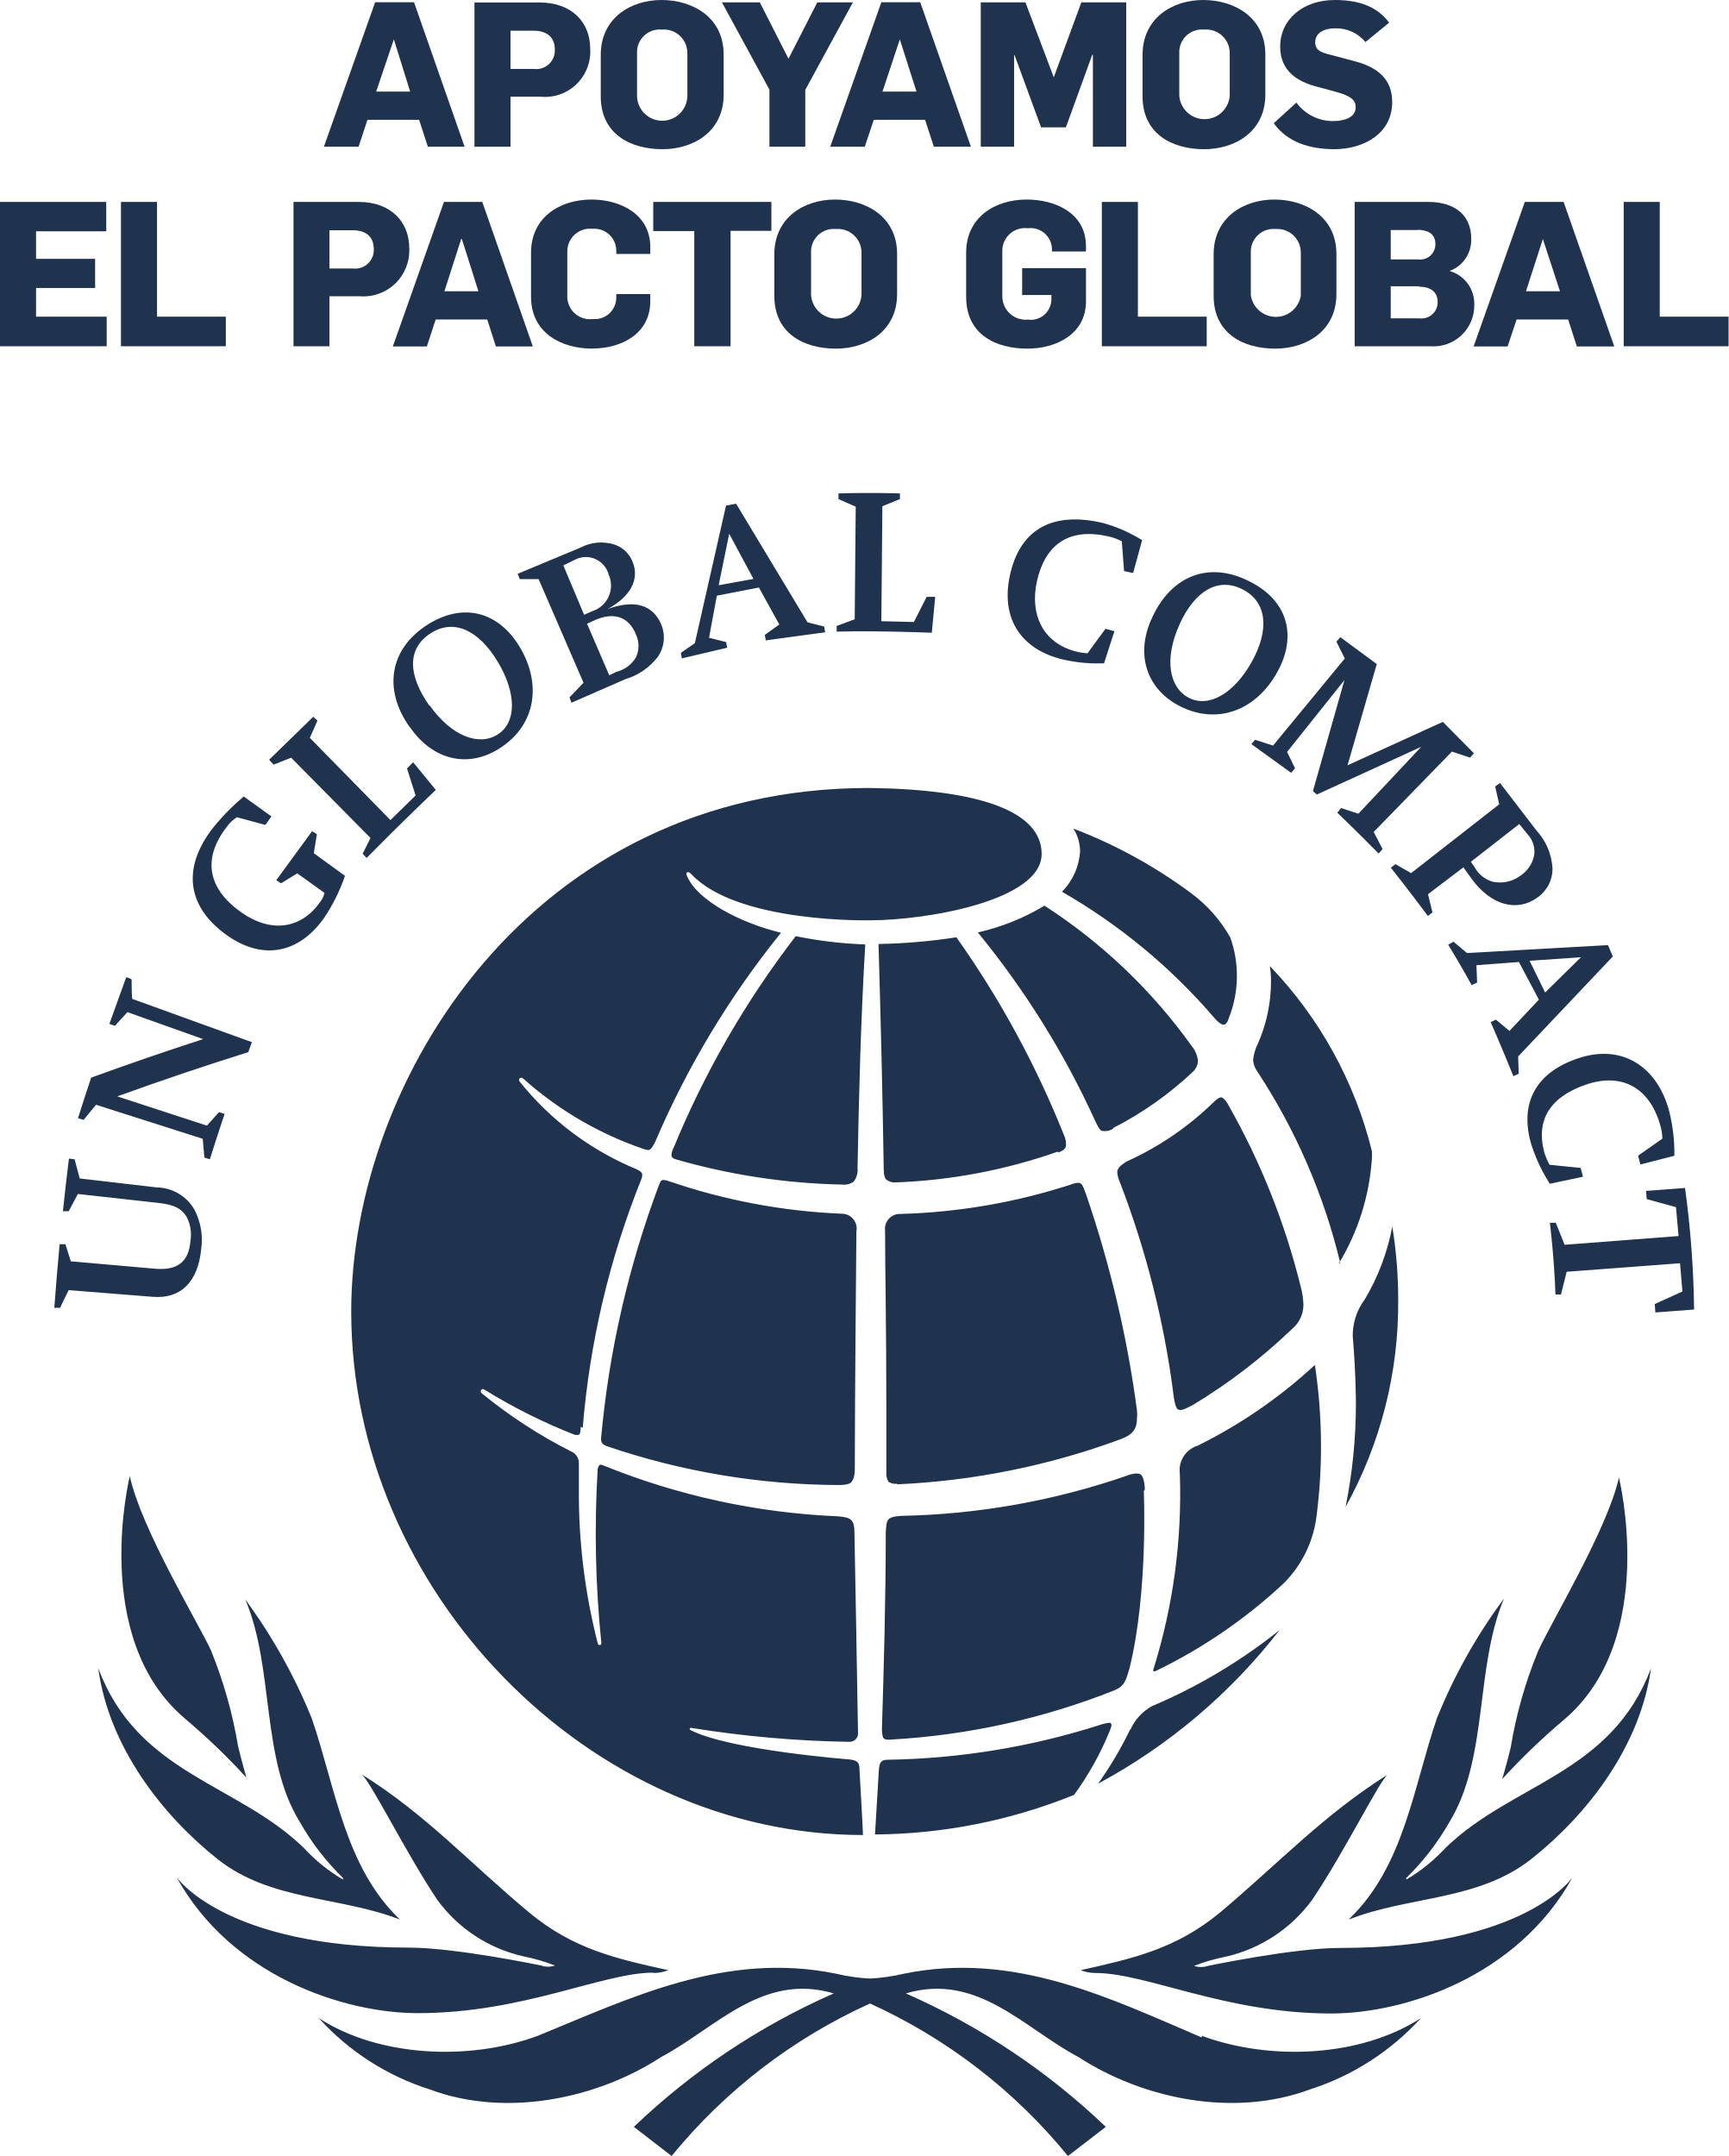
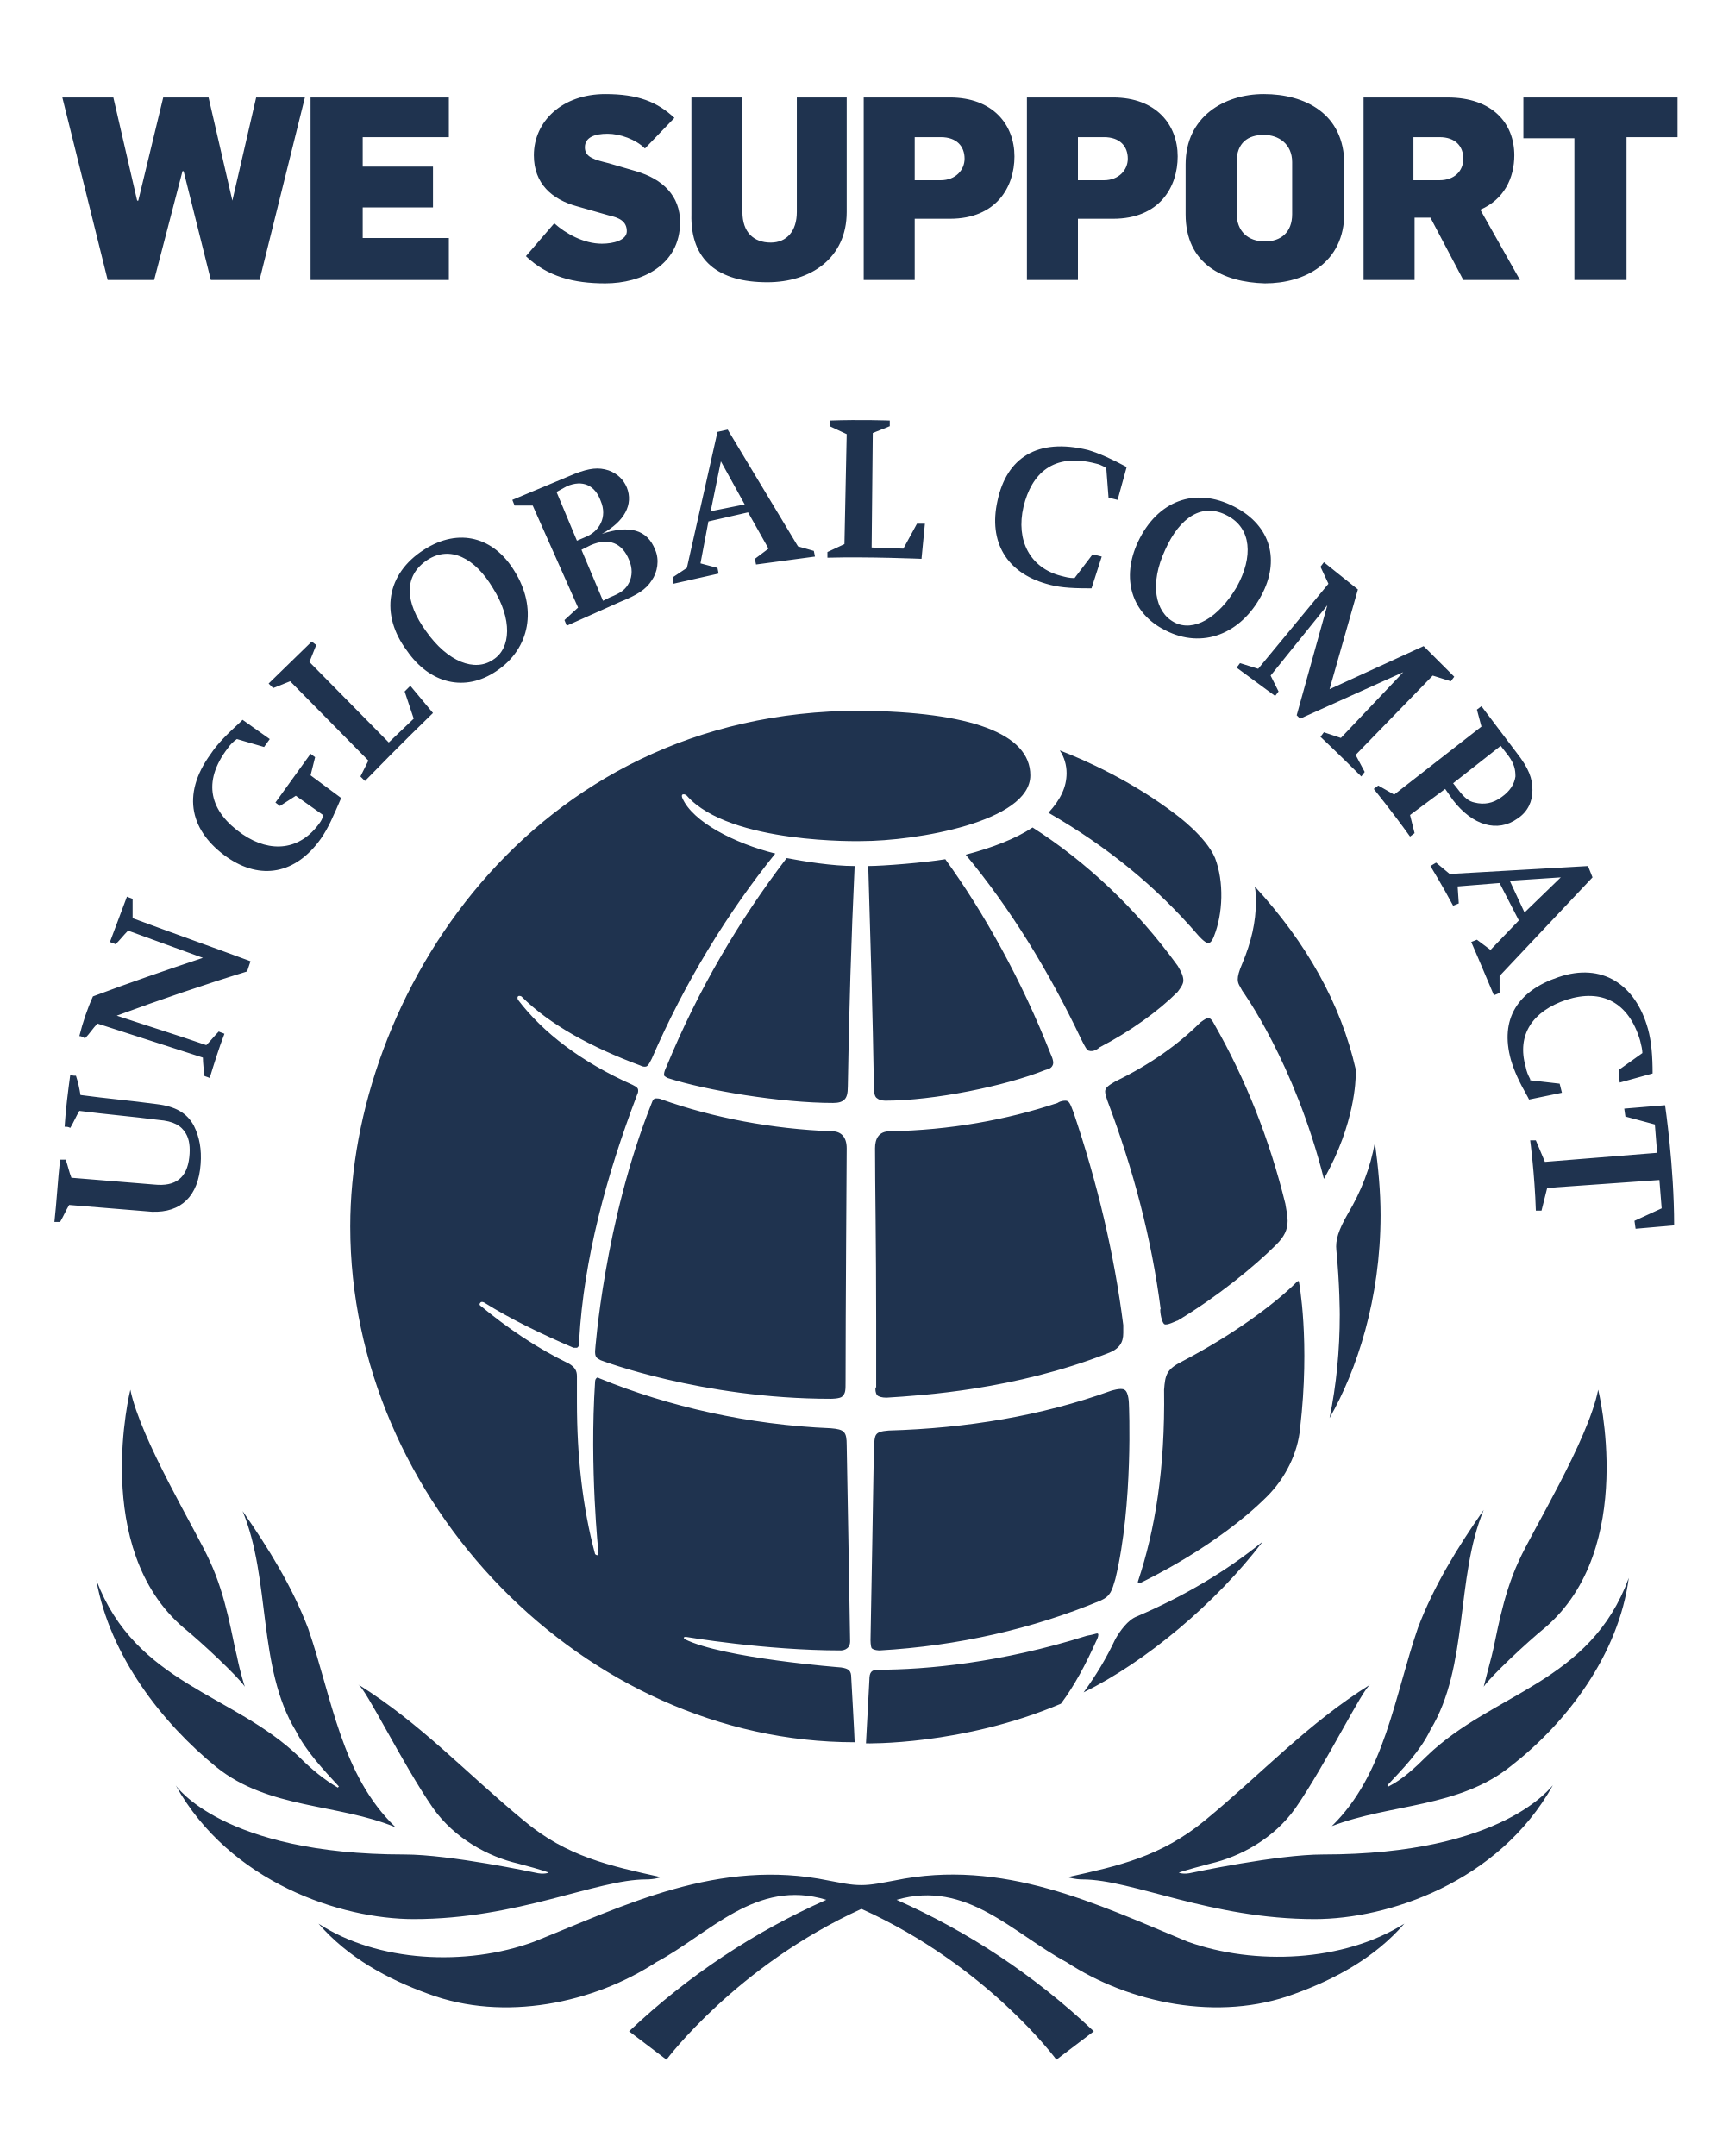
- <svg xmlns="http://www.w3.org/2000/svg" id="Capa_1" data-name="Capa 1" viewBox="0 0 152.47 190.16">
-   <defs>
-     <style>.cls-1{fill:#1f334f;}</style>
-   </defs>
-   <path class="cls-1" d="M39,7.39h0L37.44,12h3Zm3,9.47-.77-2.37H36.67l-.78,2.37H32.83L37.35,4.12h3.43l4.46,12.74Z" transform="translate(-4.26 -3.92)" />
-   <path class="cls-1" d="M51.34,6.63H49.29V10h2.05A1.64,1.64,0,0,0,53.2,8.3c0-1.11-.71-1.67-1.86-1.67m.59,5.82H49.29v4.41H46.11V4.14h5.75c2.82,0,4.46,1.73,4.46,4.08a4,4,0,0,1-4.39,4.23" transform="translate(-4.26 -3.92)" />
-   <path class="cls-1" d="M62.64,6.53a2,2,0,0,0-2.19,2.09v3.73a2.22,2.22,0,0,0,4.44,0V8.6a2.07,2.07,0,0,0-2.25-2.07m.06,10.55c-2.86,0-5.45-1.36-5.45-4.66V8.76c0-3.23,2.62-4.84,5.36-4.84s5.48,1.52,5.48,4.8v3.54c0,3.32-2.73,4.82-5.39,4.82" transform="translate(-4.26 -3.92)" />
-   <polygon class="cls-1" points="71.03 7.93 71.03 12.94 67.87 12.94 67.87 7.91 63.68 0.21 67.02 0.21 69.55 5.18 72.09 0.21 75.23 0.21 71.03 7.93" />
-   <path class="cls-1" d="M83.63,7.39h0L82.1,12h3Zm3,9.47-.77-2.37H81.33l-.79,2.37H77.49L82,4.12h3.43L89.9,16.86Z" transform="translate(-4.26 -3.92)" />
-   <polygon class="cls-1" points="96.4 12.94 96.4 4.84 96.34 4.84 94.02 11.23 91.83 11.23 89.49 4.86 89.45 4.86 89.45 12.94 86.51 12.94 86.51 0.21 90.45 0.21 92.95 6.82 95.38 0.21 99.34 0.21 99.34 12.94 96.4 12.94" />
-   <path class="cls-1" d="M110.48,6.53a2,2,0,0,0-2.2,2.09v3.73a2.23,2.23,0,0,0,4.45,0V8.6a2.07,2.07,0,0,0-2.25-2.07m0,10.55c-2.85,0-5.44-1.36-5.44-4.66V8.76c0-3.23,2.62-4.84,5.35-4.84s5.48,1.52,5.48,4.8v3.54c0,3.32-2.73,4.82-5.39,4.82" transform="translate(-4.26 -3.92)" />
-   <path class="cls-1" d="M122,17.08c-2.23,0-4.17-.61-5.39-2.29l2-1.82a4,4,0,0,0,3.23,1.63c1,0,2-.32,2-1.22,0-.69-.52-.93-1.16-1.18-.32-.12-1.79-.51-2.21-.62-1.77-.45-3.29-1.39-3.29-3.55,0-2.39,2-4.11,4.82-4.11,2.23,0,3.77.63,4.79,2L124.7,7.63A3.32,3.32,0,0,0,122,6.42c-.92,0-1.73.38-1.73,1.23s.77.95,1.72,1.2l1.87.5c1.88.52,3.2,1.52,3.2,3.57,0,2.78-2.5,4.16-5.13,4.16" transform="translate(-4.26 -3.92)" />
-   <polygon class="cls-1" points="0 17.81 0 30.54 9.41 30.54 9.41 27.93 3.18 27.93 3.18 25.4 8.39 25.4 8.39 22.83 3.18 22.83 3.18 20.4 9.37 20.4 9.37 17.81 0 17.81" />
-   <polygon class="cls-1" points="10.67 30.54 10.67 17.81 13.85 17.81 13.85 27.93 19.92 27.93 19.92 30.54 10.67 30.54" />
-   <path class="cls-1" d="M35.38,24.23H33.32V27.6h2.06a1.64,1.64,0,0,0,1.85-1.71c0-1.11-.71-1.66-1.85-1.66M36,30.05H33.32v4.41H30.15V21.73h5.74c2.82,0,4.47,1.73,4.47,4.09A4.05,4.05,0,0,1,36,30.05" transform="translate(-4.26 -3.92)" />
-   <path class="cls-1" d="M45,25h-.06l-1.48,4.61h3Zm3,9.48-.76-2.38H42.69l-.78,2.38h-3l4.51-12.75H46.8l4.46,12.75Z" transform="translate(-4.26 -3.92)" />
-   <path class="cls-1" d="M56.53,34.67c-2.8,0-5.43-1.41-5.43-4.58V26.21c0-3.12,2.54-4.69,5.34-4.69,2.48,0,5.18,1.25,5.18,4.19v.61h-3V26a1.94,1.94,0,0,0-2.11-1.9,2,2,0,0,0-2.21,2V30a2,2,0,0,0,2.25,2.06,1.9,1.9,0,0,0,2.07-1.9v-.3h3v.63c0,2.92-2.63,4.17-5.09,4.17" transform="translate(-4.26 -3.92)" />
-   <polygon class="cls-1" points="64.44 20.36 64.44 30.54 61.24 30.54 61.24 20.38 57.62 20.38 57.62 17.81 68.04 17.81 68.04 20.36 64.44 20.36" />
-   <path class="cls-1" d="M78,24.12a2,2,0,0,0-2.2,2.09v3.73a2.23,2.23,0,0,0,4.45,0V26.19A2.08,2.08,0,0,0,78,24.12m0,10.55c-2.86,0-5.44-1.35-5.44-4.66V26.35c0-3.23,2.62-4.83,5.35-4.83s5.48,1.51,5.48,4.8v3.53c0,3.32-2.73,4.82-5.39,4.82" transform="translate(-4.26 -3.92)" />
-   <path class="cls-1" d="M94.9,34.67c-2.8,0-5.42-1.23-5.42-4.58V26.21c0-3.12,2.53-4.69,5.34-4.69,2.48,0,5.23,1.16,5.23,4.12v.46h-3v-.23a1.89,1.89,0,0,0-2.13-1.82,2,2,0,0,0-2.25,2V30a2.06,2.06,0,0,0,2.25,2.11A1.82,1.82,0,0,0,97,30.26v-.32H94.42V27.57h5.63V30.5c0,2.92-2.68,4.17-5.15,4.17" transform="translate(-4.26 -3.92)" />
-   <polygon class="cls-1" points="97.19 30.54 97.19 17.81 100.37 17.81 100.37 27.93 106.44 27.93 106.44 30.54 97.19 30.54" />
-   <path class="cls-1" d="M116.79,24.12a2,2,0,0,0-2.2,2.09v3.73A2.23,2.23,0,0,0,119,30V26.19a2.08,2.08,0,0,0-2.25-2.07m0,10.55c-2.85,0-5.44-1.35-5.44-4.66V26.35c0-3.23,2.62-4.83,5.35-4.83s5.48,1.51,5.48,4.8v3.53c0,3.32-2.73,4.82-5.39,4.82" transform="translate(-4.26 -3.92)" />
-   <path class="cls-1" d="M129.44,29.17h-2.51V32h2.53a1.43,1.43,0,0,0,1.61-1.45c0-.84-.57-1.34-1.63-1.34m-.16-5h-2.35V26.8h2.42a1.34,1.34,0,0,0,1.52-1.37c0-.95-.77-1.24-1.59-1.24m1.13,10.27h-6.66V21.73h6.48c2.5,0,3.8,1.29,3.8,3.23a2.92,2.92,0,0,1-1.91,2.86v0a3,3,0,0,1,2.18,3,3.6,3.6,0,0,1-3.89,3.64" transform="translate(-4.26 -3.92)" />
-   <path class="cls-1" d="M140.35,25h0l-1.49,4.61h3Zm3,9.48-.77-2.38h-4.55l-.79,2.38h-3l4.52-12.75h3.42l4.47,12.75Z" transform="translate(-4.26 -3.92)" />
-   <polygon class="cls-1" points="143.22 17.81 143.22 30.54 152.47 30.54 152.47 27.93 146.4 27.93 146.4 17.81 143.22 17.81" />
-   <path class="cls-1" d="M108.3,59c-1.36,3-.94,5.54.81,6.46s4-.35,5.57-3.18,1.34-5.26-.8-6.37S109.64,56,108.3,59m-2.39-.66c1.68-3.63,5-5,8.64-3.1,3.35,1.7,4.1,4.83,2.4,7.91-1.83,3.37-5.24,4.75-8.59,3.07-3-1.52-4-4.64-2.45-7.88m46.54,57-10,.75-.5,2-.49,0c-.11-3.26-.49-6.32-.49-6.32l.52,0,.78,1.94,10.05-.77-.23-2.55-2.58-.71-.06-.72,3.44-.26a86.66,86.66,0,0,1,.8,10.72l-3.42.26-.05-.74,2.44-1.11ZM141,106.66l2.68.27.21.78-2.93.62-.15-.25a14.4,14.4,0,0,1-1.53-3.39c-1-3.66.61-6.25,4.22-7.44,3.8-1.26,6.93.68,8,4.7a15.4,15.4,0,0,1,.45,3.91l-3,.77-.2-.78,2.14-1.5a4.19,4.19,0,0,0-.17-1.13c-.94-3.4-3.43-4.71-6.56-3.64s-4.46,3.08-3.68,6a6.87,6.87,0,0,0,.45,1.06Zm-1.82-18,1.37,2.8,3.16-3.11Zm-.94.11-3.75.28.06,1.53-.48.23c-.94-1.73-2.07-3.57-2.07-3.57l.47-.26,1.19,1,12.43-.7.43,1-8.35,8.82.05,1.52-.47.22c-1-2.48-2-4.77-2-4.77l.46-.22,1.19,1L140,92.09Zm-3.9-8.35a2.61,2.61,0,0,0,1.56,1.26,3,3,0,0,0,2.44-.5,2.85,2.85,0,0,0,1.24-1.81,2.24,2.24,0,0,0-.58-1.87l-.73-.9L134,79.93Zm-1,0-3.12,2.37.39,1.61-.4.31c-1.57-2.12-3.27-4.26-3.27-4.26l.41-.31,1.38.79,7.77-6.07-.36-1.57.43-.31,3.2,4.17a5.41,5.41,0,0,1,1.43,3.36,3.09,3.09,0,0,1-1.34,2.58c-1.83,1.31-4.1.65-5.78-1.64Zm-10.22-9,8.41-3.83,2.74,2.77-.34.38-1.6-.53-6.9,7.09.78,1.51-.35.39c-1.82-1.86-3.64-3.6-3.64-3.6l.33-.41,1.53.5,5.54-5.9L120.41,74l-.34-.31,2.78-9.79-5.06,6.34.7,1.45-.35.39-3.5-2.53.33-.38,1.58.51L122.88,62l-.74-1.49.35-.39,3.21,2.37Zm-22.92-9.9,1.57-2.14.79.21-.92,2.84h-.3A13.36,13.36,0,0,1,97.67,62c-3.57-1-5.14-3.77-4.31-7.42.86-3.82,3.55-5.61,8.16-4.54A13.15,13.15,0,0,1,105,51.56l-.79,2.9-.8-.17-.2-2.63a5.22,5.22,0,0,0-.94-.37c-3.92-1-5.87.89-6.54,3.87s.55,5.43,3.32,6.19a5.11,5.11,0,0,0,1.19.19m-20.59-3,.09-9.93-1.52-.67v-.5c2.82-.09,5.42,0,5.42,0v.5l-1.55.63L82,58.71l2.87.07L86,56.56h.75l-.3,3.17s-4.62-.2-8.39-.1v-.5Zm-12-3,3.07-.56L68.58,51Zm-.16.92-.69,3.71,1.51.38.09.5-4,.94-.08-.49,1.23-.85,2.75-12.14.89-.16,6.3,10.46,1.47.37.08.51-5.23.71-.09-.48L73,59l-1.8-3.26ZM58,63.48l.65-.31a2.78,2.78,0,0,0,1.71-1.28,2.38,2.38,0,0,0,0-2c-.6-1.5-1.83-2-3.48-1.34l-.84.38Zm-2.22-5.34.74-.32a2.37,2.37,0,0,0,1.43-3.22,2.08,2.08,0,0,0-3-1.3l-1,.49Zm-.05,6L51.77,55l-1.66,0-.19-.47,5.54-2.31a3.89,3.89,0,0,1,3-.27,2.58,2.58,0,0,1,1.61,1.55c.62,1.55-.23,3.06-2.2,4.13,2.41-.86,4-.36,4.74,1.42a3,3,0,0,1-.3,2.77,5.61,5.61,0,0,1-2.88,2l-4.76,2.08-.18-.47Zm-13.57,2c1.93,2.71,4.33,3.62,6,2.56s1.68-3.62,0-6.42-3.88-3.8-5.89-2.52c-2.16,1.38-2,3.74-.15,6.38M40.36,68c-2.29-3.26-1.77-6.85,1.64-9,3.18-2,6.25-1.07,8.07,1.93,2,3.28,1.46,6.91-1.66,8.94-2.85,1.88-6,1.09-8-1.83m-3.47,9.79-7-7.08-1.55.61L28,70.93l3.89-3.79.37.34L31.59,69l7.11,7.25,2.22-2.17-.76-2.38.54-.55,2,2.44s-3.05,2.9-6.1,6l-.35-.37Zm-5,1.34,2.75,2a15.89,15.89,0,0,1-1.82,3.68c-2.24,3.19-5.44,3.79-8.58,1.57s-4.2-5.44-1.44-9.23a19.58,19.58,0,0,1,2.68-2.82l.23-.2,2.44,1.76-.53.75L25.16,76a3.16,3.16,0,0,0-.83.76c-2.37,3-1.63,5.65,1.27,7.67,2.6,1.8,5.26,1.43,6.93-1a2,2,0,0,0,.35-.76l-2.4-1.72-1.43.88-.42-.28,3.16-4.32.42.27ZM14.51,100.59l8,2.61c.36-.4.71-.8,1.07-1.19l.49.16c-.44,1.32-.88,2.65-1.3,4l-.48-.15-.15-1.66-9.41-3c-.37.45-.74.89-1.1,1.34l-.49-.16c.38-1.19.76-2.38,1.16-3.57q4.94-1.8,9.88-3.4l-6.68-2.38c-.37.4-.74.8-1.1,1.21l-.49-.17c.48-1.38,1-2.75,1.48-4.11.16,0,.32.12.48.18,0,.57,0,1.15.05,1.72l10.56,3.82c-.11.29-.21.59-.32.88-3.88,1.22-7.75,2.52-11.63,3.93m-4,14.52,7.38.65c2,.18,3-.59,3.15-2.46a3.42,3.42,0,0,0-.33-2.1c-.45-.76-1.13-1.09-2.48-1.24l-7.12-.79c-.28.51-.54,1-.81,1.52l-.51,0c.16-1.55.34-3.09.53-4.64l.5.06.45,1.69,6.79.79a3.9,3.9,0,0,1,3.35,2,5.76,5.76,0,0,1,.58,3.41c-.28,2.93-1.8,4.44-4.28,4.24l-7.41-.59c-.26.52-.5,1-.76,1.56l-.51,0q.21-2.81.47-5.61l.51,0,.5,1.58m131.72,40.33c8.34-7.11,4.81-21.33,4.81-21.33-1,4.53-6,12.79-7.14,15.33a39.07,39.07,0,0,0-2.41,8.5c-.37,1.53-.75,2.77-.75,2.77a58.83,58.83,0,0,1,5.49-5.27m-32,28.05C102.2,180.19,93.76,176,84,178a16.88,16.88,0,0,1-3,.43,16.52,16.52,0,0,1-3-.43c-9.79-2-18.23,2.19-26.33,5.49-6,2.22-14,1.87-19.29-1.57a22.32,22.32,0,0,0,9.79,6.29c6.76,2.52,14.79.8,20.39-2.85,4.79-2.53,8.93-7.49,15.24-5.62a61.07,61.07,0,0,0-17.63,11.77l3.33,2.57A48.3,48.3,0,0,1,81,180.63a48.3,48.3,0,0,1,17.46,13.45l3.34-2.57a61.12,61.12,0,0,0-17.64-11.77c6.32-1.87,10.45,3.09,15.24,5.62,5.61,3.65,13.63,5.37,20.4,2.85a22.49,22.49,0,0,0,9.79-6.29c-5.33,3.44-13.24,3.79-19.3,1.57m13-10.29c5.26-2.06,11.38-1.62,16.05-5.32,4.93-3.9,9.61-9.94,10.55-16.82-3.5,9.35-12.25,10.13-18.12,15.84a15.4,15.4,0,0,1-3.43,2.78l-.07-.09a22.45,22.45,0,0,0,3.86-5c3.43-5.65,2.22-13.58,4.79-19.67A47.25,47.25,0,0,0,131,155.48c-2.09,6.14-2.9,13.08-7.76,17.72M20.5,155.44A57.6,57.6,0,0,1,26,160.71s-.37-1.24-.74-2.77a39.66,39.66,0,0,0-2.41-8.5c-1.2-2.54-6.18-10.8-7.14-15.33,0,0-3.53,14.22,4.8,21.33m101.17,26.07c6.51,0,16.46-3.26,21.28-12,0,0-4.21,6.22-20.51,6.22-4.08,0-11.63,1.58-11.63,1.58a1.94,1.94,0,0,1-1.24,0,17.11,17.11,0,0,1,2.8-.81,13,13,0,0,0,7.61-5c2.72-4,6-10.6,6.67-11.06C121,164,117,168.3,111.89,172.59c-3.92,3.25-7.75,4.08-12.31,5.1a3.57,3.57,0,0,0,1.33.25c4.46,0,11.47,3.57,20.76,3.57m-59.79-3.57a3.57,3.57,0,0,0,1.33-.25c-4.56-1-8.39-1.85-12.29-5.1-5.16-4.29-9.09-8.64-14.77-12.18.7.46,4,7.08,6.67,11.06a12.9,12.9,0,0,0,7.61,5,16.56,16.56,0,0,1,2.78.81,1.83,1.83,0,0,1-1.21,0s-7.57-1.58-11.66-1.58c-16.29,0-20.51-6.22-20.51-6.22,4.82,8.74,14.76,12,21.29,12,9.29,0,16.29-3.57,20.76-3.57M12.93,151.06c3.49,9.35,12.24,10.13,18.12,15.84a15.18,15.18,0,0,0,3.43,2.78l.07-.09a21.87,21.87,0,0,1-3.86-5C27.25,159,28.47,151.06,25.9,145a48.48,48.48,0,0,1,5.87,10.51c2.1,6.14,2.91,13.08,7.77,17.72-5.26-2.06-11.39-1.62-16.07-5.32-4.92-3.9-9.6-9.94-10.54-16.82m70.42-16.25a65.29,65.29,0,0,0,19.81-4c1.13-.43,1.38-1,1.39-1.82a4.27,4.27,0,0,0,0-.7,98.67,98.67,0,0,0-4.5-19.08c-.28-.83-.43-1-.68-1a2.2,2.2,0,0,0-.69.17,53.39,53.39,0,0,1-15,2.58,1.31,1.31,0,0,0-1.35,1.48c0,3.3.11,8.5.11,15.49v5.87a1.3,1.3,0,0,0,.2.79,1.08,1.08,0,0,0,.77.16M63.67,105.15c-.28.61-.15.8-.15.8a.56.56,0,0,0,.27.2,57.14,57.14,0,0,0,14.78,2.25,1.39,1.39,0,0,0,1-.27,1.71,1.71,0,0,0,.33-1.2c.12-6.44.29-13.14.68-19.71a37,37,0,0,1-6.13-.73,81.15,81.15,0,0,0-10.77,18.66m16.13,7.32a1.31,1.31,0,0,0-1.32-1.5,53.82,53.82,0,0,1-15.2-2.86,1.78,1.78,0,0,0-.5-.12c-.16,0-.26.06-.4.44a85.42,85.42,0,0,0-5.1,22.21c-.05.54.09.65.46.82a64,64,0,0,0,20.59,3.44s.8,0,1-.24.33-.51.32-1.44c0-5.69.14-20.75.14-20.75m24.14,44a32.71,32.71,0,0,1-2.82,4.77,50.57,50.57,0,0,0,16-13.54,48.06,48.06,0,0,1-11.24,6.7,4.41,4.41,0,0,0-1.91,2.07m19.89-28.86a46.28,46.28,0,0,1-.91,9.22,37.07,37.07,0,0,0,4.64-18.27,40.24,40.24,0,0,0-.52-6.46,19.63,19.63,0,0,1-2.43,6.43,5.3,5.3,0,0,0-1.06,3.25c.27,3.09.28,5.83.28,5.83m-11.17-34a10.07,10.07,0,0,0,.09-7,12.46,12.46,0,0,0-3.4-3.87A43.49,43.49,0,0,0,98.94,77a3.84,3.84,0,0,1,.59,2,5.51,5.51,0,0,1-1.6,3.57,51.43,51.43,0,0,1,13.33,11s.6.76.94.73.46-.64.46-.64m-57,36.19a75.28,75.28,0,0,1,5.16-21.9,1.08,1.08,0,0,0,.09-.37c0-.23-.12-.35-.52-.54A25.83,25.83,0,0,1,50.1,99.32a.21.21,0,0,1,0-.29.23.23,0,0,1,.29,0A30.8,30.8,0,0,0,61,105.25a1.5,1.5,0,0,0,.43.1c.18,0,.33-.12.64-.76a78.14,78.14,0,0,1,11.08-18.4c-3.65-.89-7.37-2.85-8.29-5,0,0-.12-.24,0-.33s.35.13.35.13c4.06,4.39,15.82,4.1,15.82,4.1,4.91,0,15.11-1.72,15.11-5.85,0-3.74-5.41-5.7-15.24-5.82-29.73,0-45.66,25.74-45.66,46.18,0,24.67,21,46.17,45.14,46.17,0-.4-.31-5.8-.31-5.8,0-.59-.17-.79-.91-.87,0,0-10.55-.81-14-2.59-.13-.09-.06-.23.13-.18a96.73,96.73,0,0,0,13.88,1.22.74.74,0,0,0,.77-.81c0-.77-.31-17.51-.31-17.51,0-1.26-.24-1.47-1.45-1.57a61.94,61.94,0,0,1-20.73-4.5c-.17-.06-.25-.08-.33,0s-.14.33-.14.33a94.45,94.45,0,0,0,.32,15.32c0,.13,0,.2-.14.2s-.17-.13-.17-.13a53.11,53.11,0,0,1-1.67-13.55c0-.35,0-2.31,0-2.31a1.1,1.1,0,0,0-.68-1.08,43.31,43.31,0,0,1-7.91-5.15.21.21,0,0,1,0-.31.22.22,0,0,1,.25,0,49.5,49.5,0,0,0,8,4l.32,0c.17-.11.16-.35.19-.72m66.87-14.41a20.47,20.47,0,0,0,2.91-9.24,5.1,5.1,0,0,0,0-.66,36,36,0,0,0-9-16.32,8.64,8.64,0,0,1,.1,1.44A13.6,13.6,0,0,1,115.2,96a4,4,0,0,0-.41,1.45,2.11,2.11,0,0,0,.39,1,53.65,53.65,0,0,1,7.3,16.86m-2.2,9.11c0-.16-.16,0-.16,0a43.68,43.68,0,0,1-10.2,7,2.27,2.27,0,0,0-1.59,2.49A51.79,51.79,0,0,1,106,151.15s-.13.33.29.11a45.54,45.54,0,0,0,11.23-7.72,10.13,10.13,0,0,0,2.88-6,48.26,48.26,0,0,0-.14-13.11m-18,31.56c0-.15-.14-.12-.14-.12a3.86,3.86,0,0,0-.87.2,64.76,64.76,0,0,1-18.66,3.06c-.6,0-.76.2-.81.91l-.34,5.68A47.64,47.64,0,0,0,99,162.23a26.53,26.53,0,0,0,3.13-5.61,2.41,2.41,0,0,0,.19-.6m-4.74-50.44c.35-.13.58-.23.7-.54a1.85,1.85,0,0,0-.17-1,84,84,0,0,0-9.49-17.45,50.85,50.85,0,0,1-6.87.59c.2,6.72.36,13.39.46,19.82,0,.57.1.9.29,1a1.1,1.1,0,0,0,.73.21,48.5,48.5,0,0,0,14.35-2.72m4.85-2.07a30.42,30.42,0,0,0,7-4.92,1.43,1.43,0,0,0,.5-1,2.41,2.41,0,0,0-.54-1.3,47.91,47.91,0,0,0-13-12.4,19.8,19.8,0,0,1-5.88,2.36,75.71,75.71,0,0,1,10.3,16.51c.29.62.48,1,.7,1a1.35,1.35,0,0,0,1-.25m2.73,31.9s0-1.1-.37-1.35-1.22.11-1.22.11a64.78,64.78,0,0,1-19.92,3.54c-1.34.09-1.26.4-1.34,1.45,0,6.22-.18,12.08-.34,17.4,0,0,0,.54.14.75s.7.13.7.13A63,63,0,0,0,102.58,153c.91-.39,1-.92,1.31-1.94,1.66-6.69,1.26-15.64,1.26-15.64m3-7.18c-.29-.25-.4-1.45-.4-1.45a80.65,80.65,0,0,0-4.72-18.63,2.41,2.41,0,0,1-.22-.81c0-.32.16-.59.86-1a26.78,26.78,0,0,0,7.65-5.23c.31-.31.55-.43.66-.41h0c.12,0,.32.15.56.55A63,63,0,0,1,119,117.44a6.9,6.9,0,0,1,.23,1.56,2.76,2.76,0,0,1-1,2.13,49.44,49.44,0,0,1-8.82,6.75c-.08,0-.94.57-1.2.35" transform="translate(-4.26 -3.92)" />
+ <svg xmlns="http://www.w3.org/2000/svg" version="1.1" id="Capa_1" x="0px" y="0px" viewBox="0 0 152.5 190.2" style="enable-background:new 0 0 152.5 190.2;" xml:space="preserve">
+   <style type="text/css">
+ 	.st0{fill:#1F334F;}
+ </style>
+   <path class="st0" d="M9.5,24.7l-4-16.1H10l2.1,9.1h0.1l2.2-9.1h4l2.1,9.1h0l2.1-9.1h4.3l-4,16.1h-4.3l-2.4-9.6h-0.1l-2.5,9.6H9.5z   M39.6,21H32v-2.7h6.2v-3.6H32v-2.6h7.6V8.6H27.4v16.1h12.2V21z M53.1,21.5c-1.6,0-3.2-0.9-4.2-1.8l-2.5,2.9c1.9,1.8,4.2,2.4,7,2.4  c3.2,0,6.6-1.6,6.6-5.4c0-2.3-1.5-3.8-3.9-4.5l-2.4-0.7c-1.2-0.3-2.1-0.5-2.1-1.4c0-0.9,0.9-1.2,2-1.2c1.1,0,2.5,0.5,3.3,1.3  l2.6-2.7C58,9,56.3,8.3,53.4,8.3c-3.8,0-6.3,2.4-6.3,5.4c0,2.5,1.6,3.9,3.8,4.5l2.8,0.8c0.9,0.2,1.6,0.5,1.6,1.4  C55.3,21.2,54.1,21.5,53.1,21.5z M67.7,24.9c3.8,0,7-2.1,7-6.2V8.6h-4.4v10.1c0,1.7-0.9,2.7-2.3,2.7c-1.5,0-2.5-0.9-2.5-2.7V8.6  h-4.5v10.3C60.9,23,63.4,24.9,67.7,24.9z M80.7,24.7h-4.5V8.6h7.6c3.8,0,5.7,2.4,5.7,5.2c0,2.7-1.6,5.5-5.7,5.5h-3.1V24.7z   M80.7,15.9H83c1.3,0,2.1-0.9,2.1-1.9c0-1.1-0.7-1.9-2.1-1.9h-2.3V15.9z M95.1,24.7h-4.5V8.6h7.6c3.8,0,5.7,2.4,5.7,5.2  c0,2.7-1.6,5.5-5.7,5.5h-3.1V24.7z M95.1,15.9h2.3c1.3,0,2.1-0.9,2.1-1.9c0-1.1-0.7-1.9-2.1-1.9h-2.3V15.9z M104.6,18.9v-4.4  c0-4.2,3.4-6.2,6.9-6.2c3.6,0,7.1,1.7,7.1,6.2v4.3c0,4.4-3.5,6.2-7,6.2C107.9,24.9,104.6,23.3,104.6,18.9z M109.1,18.8  c0,1.6,1,2.5,2.5,2.5c1.4,0,2.4-0.8,2.4-2.4v-4.6c0-1.6-1.2-2.4-2.5-2.4c-1.4,0-2.4,0.7-2.4,2.4V18.8z M124.8,24.7h-4.5V8.6h7.4  c4,0,5.9,2.3,5.9,5.1c0,2-0.9,3.9-3,4.8l3.5,6.2h-5l-2.9-5.5h-1.4V24.7z M124.8,15.9h2.2c1.3,0,2.1-0.8,2.1-1.9  c0-1.1-0.7-1.9-2.1-1.9h-2.3V15.9z M134.4,8.6v3.6h4.5v12.5h4.6V12.1h4.5V8.6H134.4z M11.5,122.6c0,0-3.5,14,4.7,21  c1.6,1.3,4.8,4.3,5.4,5.2c0,0-0.4-1.2-0.7-2.7c-0.4-1.5-0.9-5.2-2.4-8.4C17.4,135.2,12.4,127,11.5,122.6z M105.7,82.5  c0,0,0.6,0.7,0.9,0.7c0.3,0,0.5-0.6,0.5-0.6c0.8-2,0.9-4.8,0.1-6.9c-0.8-1.9-3.4-3.8-3.4-3.8c-3.9-3-8.2-4.9-10.3-5.7  c0.4,0.6,0.6,1.3,0.6,2c0,1.2-0.5,2.3-1.6,3.5C97.7,74.7,102,78.2,105.7,82.5z M22.1,84.8c-3.5-1.3-6.9-2.5-10.4-3.8  c0-0.6,0-1.1,0-1.7c-0.2-0.1-0.3-0.1-0.5-0.2c-0.5,1.3-1,2.7-1.5,4c0.2,0.1,0.3,0.1,0.5,0.2c0.4-0.4,0.7-0.8,1.1-1.2  c2.2,0.8,4.4,1.6,6.6,2.4c-3.3,1.1-6.5,2.2-9.7,3.4C7.7,89,7.3,90.2,7,91.4c0.2,0,0.3,0.1,0.5,0.2c0.4-0.4,0.7-0.9,1.1-1.3  c3.1,1,6.2,2,9.3,3c0,0.5,0.1,1.1,0.1,1.6c0.2,0.1,0.3,0.1,0.5,0.2c0.4-1.3,0.8-2.6,1.3-3.9c-0.2-0.1-0.3-0.1-0.5-0.2  c-0.4,0.4-0.7,0.8-1.1,1.2c-2.6-0.9-5.2-1.7-7.9-2.6c3.8-1.4,7.6-2.7,11.5-3.9C21.9,85.4,22,85.1,22.1,84.8z M31.8,68.5l0.4,0.4  c3-3.1,6-6,6-6l-2-2.4l-0.5,0.5l0.8,2.4l-2.2,2.1l-7-7.1l0.6-1.5l-0.4-0.3l-3.8,3.7l0.4,0.4l1.5-0.6l6.9,7L31.8,68.5z M102.8,55.6  c-3-1.5-3.9-4.6-2.4-7.8c1.7-3.6,5-4.9,8.5-3.1c3.3,1.7,4,4.8,2.4,7.8C109.5,55.9,106.1,57.3,102.8,55.6z M103.6,54.9  c1.7,0.9,3.9-0.4,5.5-3.1c1.5-2.7,1.3-5.2-0.8-6.3c-2.2-1.2-4.2,0.1-5.5,3C101.4,51.5,101.9,54,103.6,54.9z M73,48.7l0,0.5  c3.7-0.1,8.3,0.1,8.3,0.1l0.3-3.1l-0.7,0l-1.2,2.2l-2.8-0.1L77,38.2l1.5-0.6l0-0.5c0,0-2.6-0.1-5.3,0l0,0.5l1.5,0.7L74.5,48L73,48.7  z M28.3,74c0.7-1,1.1-2,1.8-3.6l-2.7-2l0.4-1.6l-0.4-0.3l-3.1,4.3l0.4,0.3l1.4-0.9l2.4,1.7c0,0,0,0.3-0.3,0.7  c-1.7,2.4-4.3,2.7-6.8,1c-2.9-2-3.6-4.6-1.3-7.6c0.2-0.3,0.5-0.6,0.8-0.8l2.4,0.7l0.5-0.7l-2.4-1.7l-0.2,0.2c-1.2,1.1-2,1.9-2.6,2.8  c-2.7,3.7-1.7,6.9,1.4,9.1C23,77.7,26.1,77.1,28.3,74z M133.8,66.4c1.1,1.4,1.4,2.3,1.4,3.3c0,1-0.4,1.9-1.3,2.5  c-1.8,1.3-4,0.6-5.7-1.6l-0.7-1l-3.1,2.3l0.4,1.6l-0.4,0.3c-1.5-2.1-3.2-4.2-3.2-4.2l0.4-0.3l1.4,0.8l7.7-6l-0.4-1.5l0.4-0.3  L133.8,66.4z M133.1,66.7l-0.7-0.9l-4.2,3.3l0.4,0.5c0.6,0.8,1,1.1,1.5,1.2c0.8,0.2,1.6,0.1,2.4-0.5c0.7-0.5,1.1-1.1,1.2-1.8  C133.7,67.9,133.6,67.4,133.1,66.7z M130.9,148.8c0.6-0.9,3.8-3.9,5.4-5.2c8.2-7,4.7-21,4.7-21c-0.9,4.5-5.9,12.6-7,15.1  c-1.5,3.2-2,6.9-2.4,8.4C131.2,147.6,130.9,148.8,130.9,148.8z M140.1,76.4l0.4,1l-8.2,8.7l0,1.5l-0.5,0.2c-1-2.4-2-4.7-2-4.7  l0.5-0.2l1.2,0.9l2.5-2.6l-1.7-3.3l-3.7,0.3l0.1,1.5l-0.5,0.2c-0.9-1.7-2-3.5-2-3.5l0.5-0.3l1.2,1L140.1,76.4z M137.7,77.4l-4.5,0.3  l1.3,2.8L137.7,77.4z M142.9,95.5l2.9-0.8c0-1.5-0.1-2.8-0.4-3.9c-1.1-4-4.1-5.9-7.9-4.6c-3.6,1.2-5.2,3.7-4.2,7.3  c0.3,1,0.7,1.9,1.5,3.3l0.1,0.2l2.9-0.6l-0.2-0.8l-2.6-0.3l0-0.1c-0.2-0.4-0.3-0.6-0.4-1.1c-0.8-2.8,0.6-4.9,3.6-5.9  c3.1-1,5.5,0.2,6.5,3.6c0.1,0.4,0.2,0.8,0.2,1.1l-2.1,1.5L142.9,95.5z M76,74.2c4.8,0,14.9-1.7,14.9-5.8c0-3.7-5.3-5.6-15-5.7  c-29.3,0-45,25.4-45,45.5c0,24.3,20.7,45.5,44.5,45.5c0-0.4-0.3-5.7-0.3-5.7c0-0.6-0.2-0.8-0.9-0.9c0,0-10.4-0.8-13.8-2.5  c-0.1-0.1-0.1-0.2,0.1-0.2c0,0,7,1.2,13.7,1.2c0,0,0.8,0,0.8-0.8c0-0.8-0.3-17.3-0.3-17.3c0-1.2-0.2-1.4-1.4-1.5  c-7.2-0.3-14.3-1.9-20.4-4.4c-0.2-0.1-0.2-0.1-0.3,0c-0.1,0.1-0.1,0.3-0.1,0.3c-0.5,7.6,0.3,15.1,0.3,15.1c0,0.1,0,0.2-0.1,0.2  c-0.1,0-0.2-0.1-0.2-0.1c-1.1-4.1-1.6-8.6-1.6-13.4c0-0.3,0-2.3,0-2.3c0-0.5-0.2-0.8-0.7-1.1c-2.9-1.4-5.5-3.2-7.8-5.1  c0,0-0.2-0.1,0-0.3c0.1-0.1,0.3,0,0.3,0c2.4,1.5,5.1,2.8,7.9,4l0.3,0c0.2-0.1,0.2-0.3,0.2-0.7c0.4-7.1,2.4-14.5,5.1-21.6  c0.1-0.2,0.1-0.3,0.1-0.4c0-0.2-0.1-0.3-0.5-0.5c-4.5-2-7.9-4.6-10.1-7.5c0,0-0.1-0.2,0-0.3c0.1-0.1,0.3,0,0.3,0  c2.5,2.5,6.2,4.5,10.5,6.1c0.2,0.1,0.3,0.1,0.4,0.1c0.2,0,0.3-0.1,0.6-0.7c2.9-6.7,6.7-12.9,10.9-18.1c-3.6-0.9-7.3-2.8-8.2-4.9  c0,0-0.1-0.2,0-0.3c0.2-0.1,0.4,0.1,0.4,0.1C64.4,74.5,76,74.2,76,74.2z M75.4,76.4c-2,0-4.4-0.4-6-0.7c-4.2,5.5-7.8,11.6-10.6,18.4  c-0.3,0.6-0.2,0.8-0.2,0.8c0.1,0.1,0.3,0.2,0.3,0.2c3.4,1.1,10,2.2,14.6,2.2c0.5,0,0.8-0.1,1-0.3c0.2-0.2,0.3-0.5,0.3-1.2  C74.9,89.4,75.1,82.8,75.4,76.4z M77.4,123.1c0.1,0.1,0.4,0.2,0.8,0.2c3.2-0.2,11.3-0.7,19.5-3.9c1.1-0.4,1.4-1,1.4-1.8  c0-0.2,0-0.5,0-0.7c-0.8-6.3-2.3-12.6-4.4-18.8c-0.3-0.8-0.4-1-0.7-1c-0.1,0-0.4,0-0.7,0.2c-4.5,1.5-9.5,2.4-14.8,2.5  c-1,0-1.3,0.7-1.3,1.5c0,3.3,0.1,8.4,0.1,15.3c0,1.7,0,4.1,0,5.8C77.2,122.3,77.2,122.9,77.4,123.1z M73.4,99.8  c-5.3-0.2-10.5-1.2-15-2.8c-0.2-0.1-0.4-0.1-0.5-0.1c-0.2,0-0.3,0.1-0.4,0.4c-4.2,10.5-5,21.9-5,21.9c0,0.5,0.1,0.6,0.5,0.8  c0,0,8.9,3.4,20.3,3.4c0,0,0.8,0,1-0.2c0.3-0.3,0.3-0.5,0.3-1.4c0-5.6,0.1-20.5,0.1-20.5C74.7,100.3,74.2,99.8,73.4,99.8z   M104.8,171.3c-8-3.3-16.3-7.4-25.9-5.4c-1.1,0.2-2,0.4-2.9,0.4c-1,0-1.8-0.2-2.9-0.4c-9.7-2-18,2.2-26,5.4c-6,2.2-13.8,1.8-19-1.6  c2.6,3,6.1,4.9,9.7,6.2c6.7,2.5,14.6,0.8,20.1-2.8c4.7-2.5,8.8-7.4,15-5.5c-6.3,2.8-12.1,6.6-17.4,11.6l3.3,2.5  c0,0,6.2-8.3,17.2-13.3c11.1,5,17.2,13.3,17.2,13.3l3.3-2.5c-5.3-5-11.1-8.8-17.4-11.6c6.2-1.8,10.3,3,15,5.5  c5.5,3.6,13.4,5.3,20.1,2.8c3.6-1.3,7.1-3.2,9.7-6.2C118.5,173.1,110.7,173.4,104.8,171.3z M83.4,75.8c-1.8,0.3-5.5,0.6-6.8,0.6  c0.2,6.6,0.4,13.2,0.5,19.5c0,0.6,0.1,0.9,0.3,1c0.1,0.1,0.4,0.2,0.7,0.2c4.3,0,10.6-1.3,14.1-2.7c0.4-0.1,0.6-0.2,0.7-0.5  c0.1-0.3-0.2-0.9-0.2-0.9C90.1,86.4,86.8,80.5,83.4,75.8z M37.4,48.5c3.1-2,6.2-1.1,8,1.9c2,3.2,1.4,6.8-1.6,8.8  c-2.8,1.9-5.9,1.1-7.9-1.8C33.5,54.2,34.1,50.6,37.4,48.5z M37.7,49.4c-2.1,1.4-2,3.7-0.1,6.3c1.9,2.7,4.3,3.6,5.9,2.5  c1.6-1,1.7-3.6,0-6.3C41.9,49.2,39.7,48.1,37.7,49.4z M17.7,102.7c0.1-1.3-0.1-2.4-0.6-3.4c-0.6-1.1-1.6-1.7-3.3-1.9  c-2.2-0.3-4.5-0.5-6.7-0.8C7,96,6.9,95.5,6.7,94.9c-0.2,0-0.3,0-0.5-0.1c-0.2,1.5-0.4,3-0.5,4.6c0.2,0,0.3,0,0.5,0.1  C6.5,99,6.7,98.5,7,98c2.3,0.3,4.7,0.5,7,0.8c1.3,0.1,2,0.5,2.4,1.2c0.3,0.5,0.4,1.2,0.3,2.1c-0.2,1.8-1.2,2.6-3.1,2.4  c-2.4-0.2-4.8-0.4-7.3-0.6c-0.2-0.5-0.3-1-0.5-1.6c-0.2,0-0.3,0-0.5,0c-0.2,1.8-0.3,3.7-0.5,5.5c0.2,0,0.3,0,0.5,0  c0.3-0.5,0.5-1,0.8-1.5c2.4,0.2,4.9,0.4,7.3,0.6C16,107,17.5,105.5,17.7,102.7z M59.4,50.9l1.2-0.8l2.7-12l0.9-0.2l6.2,10.3l1.4,0.4  l0.1,0.5l-5.2,0.7l-0.1-0.5l1.2-0.9l-1.8-3.2L62.5,46l-0.7,3.7l1.5,0.4l0.1,0.5l-4,0.9L59.4,50.9z M62.7,45.1l3-0.6l-2.1-3.8  L62.7,45.1z M45.4,44.6l-0.2-0.5l5.5-2.3c1.3-0.5,2.1-0.6,3-0.3c0.8,0.3,1.3,0.8,1.6,1.5c0.6,1.5-0.2,3-2.2,4.1  c2.4-0.8,4-0.4,4.7,1.4c0.4,0.9,0.2,2-0.3,2.7c-0.5,0.8-1.3,1.3-2.8,1.9l-4.7,2.1l-0.2-0.5l1.2-1.1L47,44.6L45.4,44.6z M52.1,48.1  l-0.8,0.4l1.9,4.5l0.6-0.3c1-0.4,1.4-0.7,1.7-1.3c0.3-0.6,0.3-1.3,0-2C54.9,47.9,53.7,47.4,52.1,48.1z M49.1,43.4l1.8,4.3l0.7-0.3  c1.3-0.5,2-1.8,1.4-3.2c-0.5-1.4-1.6-1.9-3-1.3L49.1,43.4z M143.3,97.8l0.1,0.7l2.6,0.7l0.2,2.5l-9.9,0.8l-0.8-1.9l-0.5,0  c0,0,0.4,3,0.5,6.2l0.5,0l0.5-2l9.9-0.7l0.2,2.5l-2.4,1.1l0.1,0.7l3.4-0.3c0-5.2-0.8-10.6-0.8-10.6L143.3,97.8z M92.3,51.5  c1,0.3,2,0.4,3.7,0.4l0.3,0l0.9-2.8l-0.8-0.2L94.8,51c-0.5,0-0.8-0.1-1.2-0.2c-2.7-0.7-4-3.1-3.3-6.1c0.7-2.9,2.6-4.8,6.4-3.8  c0.5,0.1,0.9,0.4,0.9,0.4l0.2,2.6l0.8,0.2l0.8-2.9c-1.3-0.7-2.4-1.2-3.4-1.5c-4.5-1.1-7.2,0.7-8,4.5C87.2,47.8,88.8,50.5,92.3,51.5z   M125.9,154.9c-1.1,1.1-2.2,2.1-3.4,2.7l-0.1-0.1c1.3-1.4,2.9-3,3.8-4.9c3.4-5.6,2.2-13.4,4.7-19.4c-2.3,3.3-4.4,6.7-5.8,10.4  c-2.1,6.1-2.9,12.9-7.6,17.5c5.2-2,11.2-1.6,15.8-5.3c4.9-3.8,9.5-9.8,10.4-16.6C140.3,148.5,131.7,149.3,125.9,154.9z M57,165.8  c0.8,0,1.3-0.2,1.3-0.2c-4.5-1-8.3-1.8-12.1-5c-5.1-4.2-9-8.5-14.6-12c0.7,0.4,3.9,7,6.6,10.9c1.9,2.7,4.9,4.3,7.5,4.9  c2.3,0.6,2.7,0.8,2.7,0.8s-0.4,0.2-1.2,0c0,0-7.5-1.6-11.5-1.6c-16.1,0-20.2-6.1-20.2-6.1c4.8,8.6,14.6,11.8,21,11.8  C45.7,169.3,52.6,165.8,57,165.8z M116.7,163.6c-4,0-11.5,1.6-11.5,1.6c-0.8,0.2-1.2,0-1.2,0s0.5-0.2,2.8-0.8  c2.6-0.6,5.6-2.2,7.5-4.9c2.7-3.9,5.9-10.5,6.6-10.9c-5.6,3.5-9.5,7.8-14.6,12c-3.9,3.2-7.6,4-12.1,5c0,0,0.6,0.2,1.3,0.2  c4.4,0,11.3,3.5,20.5,3.5c6.4,0,16.2-3.2,21-11.8C136.9,157.5,132.8,163.6,116.7,163.6z M19.1,155.9c4.6,3.7,10.7,3.2,15.8,5.3  c-4.8-4.6-5.6-11.4-7.7-17.5c-1.4-3.7-3.5-7.1-5.8-10.4c2.5,6,1.3,13.8,4.7,19.4c0.9,1.8,2.5,3.5,3.8,4.9l-0.1,0.1  c-1.2-0.7-2.3-1.6-3.4-2.7c-5.8-5.6-14.4-6.4-17.9-15.6C9.7,146.1,14.3,152,19.1,155.9z M116.8,49.6l-0.3,0.4l0.7,1.5l-6.2,7.5  l-1.6-0.5l-0.3,0.4l3.4,2.5l0.3-0.4l-0.7-1.4l5-6.2l-2.7,9.7l0.3,0.3l9.1-4.1l-5.5,5.8l-1.5-0.5l-0.3,0.4c0,0,1.8,1.7,3.6,3.5  l0.3-0.4l-0.8-1.5l6.8-7l1.6,0.5l0.3-0.4l-2.7-2.7l-8.3,3.8l2.5-8.8L116.8,49.6z M85.2,75.4c3.9,4.7,7.3,10.2,10.2,16.3  c0.3,0.6,0.5,1,0.7,1c0.3,0.1,0.7-0.1,0.9-0.3c2.7-1.4,5.2-3.2,6.9-4.9c0.3-0.4,0.5-0.7,0.5-1c0-0.4-0.2-0.8-0.5-1.3  c-3.7-5.1-8.1-9.2-12.8-12.2C89.6,74,87.5,74.8,85.2,75.4z M77.6,145.6c6.9-0.4,13.5-1.9,19.5-4.4c0.9-0.4,1-0.9,1.3-1.9  c1.6-6.6,1.2-15.4,1.2-15.4s0-1.1-0.4-1.3c-0.3-0.2-1.2,0.1-1.2,0.1c-6.1,2.2-12.7,3.3-19.6,3.5c-1.3,0.1-1.2,0.4-1.3,1.4  c-0.1,6.1-0.2,11.9-0.3,17.1c0,0,0,0.5,0.1,0.7C77.1,145.6,77.6,145.6,77.6,145.6z M93.6,150.3c1.2-1.6,2.2-3.5,3.1-5.5  c0.1-0.2,0.2-0.4,0.2-0.6c0-0.1-0.1-0.1-0.1-0.1c-0.1,0-0.3,0.1-0.9,0.2c-7.6,2.4-14.2,3-18.4,3c-0.6,0-0.8,0.2-0.8,0.9l-0.3,5.6  C76.4,153.8,84.9,154,93.6,150.3z M102.7,116.8c0.2,0.2,1.1-0.3,1.2-0.3c3.5-2.1,6.8-4.8,8.7-6.7c0.7-0.7,1-1.3,1-2.1  c0-0.4-0.1-0.9-0.2-1.5c-1.4-5.7-3.5-11-6.3-15.9c-0.2-0.4-0.4-0.5-0.5-0.5h0c-0.1,0-0.3,0.1-0.7,0.4c-1.9,1.9-4.4,3.7-7.5,5.2  c-0.7,0.4-0.9,0.6-0.9,0.9c0,0.2,0.1,0.5,0.2,0.8c2.3,6.1,3.9,12.2,4.7,18.4C102.3,115.3,102.4,116.5,102.7,116.8z M119.6,95  c0-0.3,0-0.5,0-0.7c-1.3-5.7-4.3-11.1-8.9-16.1c0.1,0.5,0.1,0.9,0.1,1.4c0,1.7-0.4,3.5-1.2,5.4c-0.3,0.7-0.4,1.1-0.4,1.4  c0,0.4,0.2,0.6,0.4,1c0,0,4.6,6.3,7.2,16.6C119.6,99.1,119.6,95,119.6,95z M111.4,136c-3.2,2.6-6.9,4.8-11.1,6.6  c-0.8,0.3-1.5,1.3-1.9,2c-0.8,1.7-1.7,3.2-2.8,4.7C101.1,146.6,107.3,141.4,111.4,136z M121.8,107.2c0-2.1-0.2-4.2-0.5-6.4  c-0.4,2.2-1.2,4.3-2.4,6.3c-0.8,1.4-1.1,2.3-1,3.2c0.3,3,0.3,5.7,0.3,5.7c0,3.1-0.3,6.2-0.9,9.1  C119.7,120.9,121.8,114.6,121.8,107.2z M114.7,126c0.9-7.7-0.1-12.9-0.1-12.9c0-0.2-0.2,0-0.2,0c-2,2-5.7,4.7-10.1,7  c-1.4,0.7-1.5,1.2-1.6,2.5c0.1,7-0.8,12.4-2.3,16.9c0,0-0.1,0.3,0.3,0.1c0.4-0.2,6.7-3.2,11.1-7.6  C113.4,130.4,114.5,128.2,114.7,126z" />
</svg>
